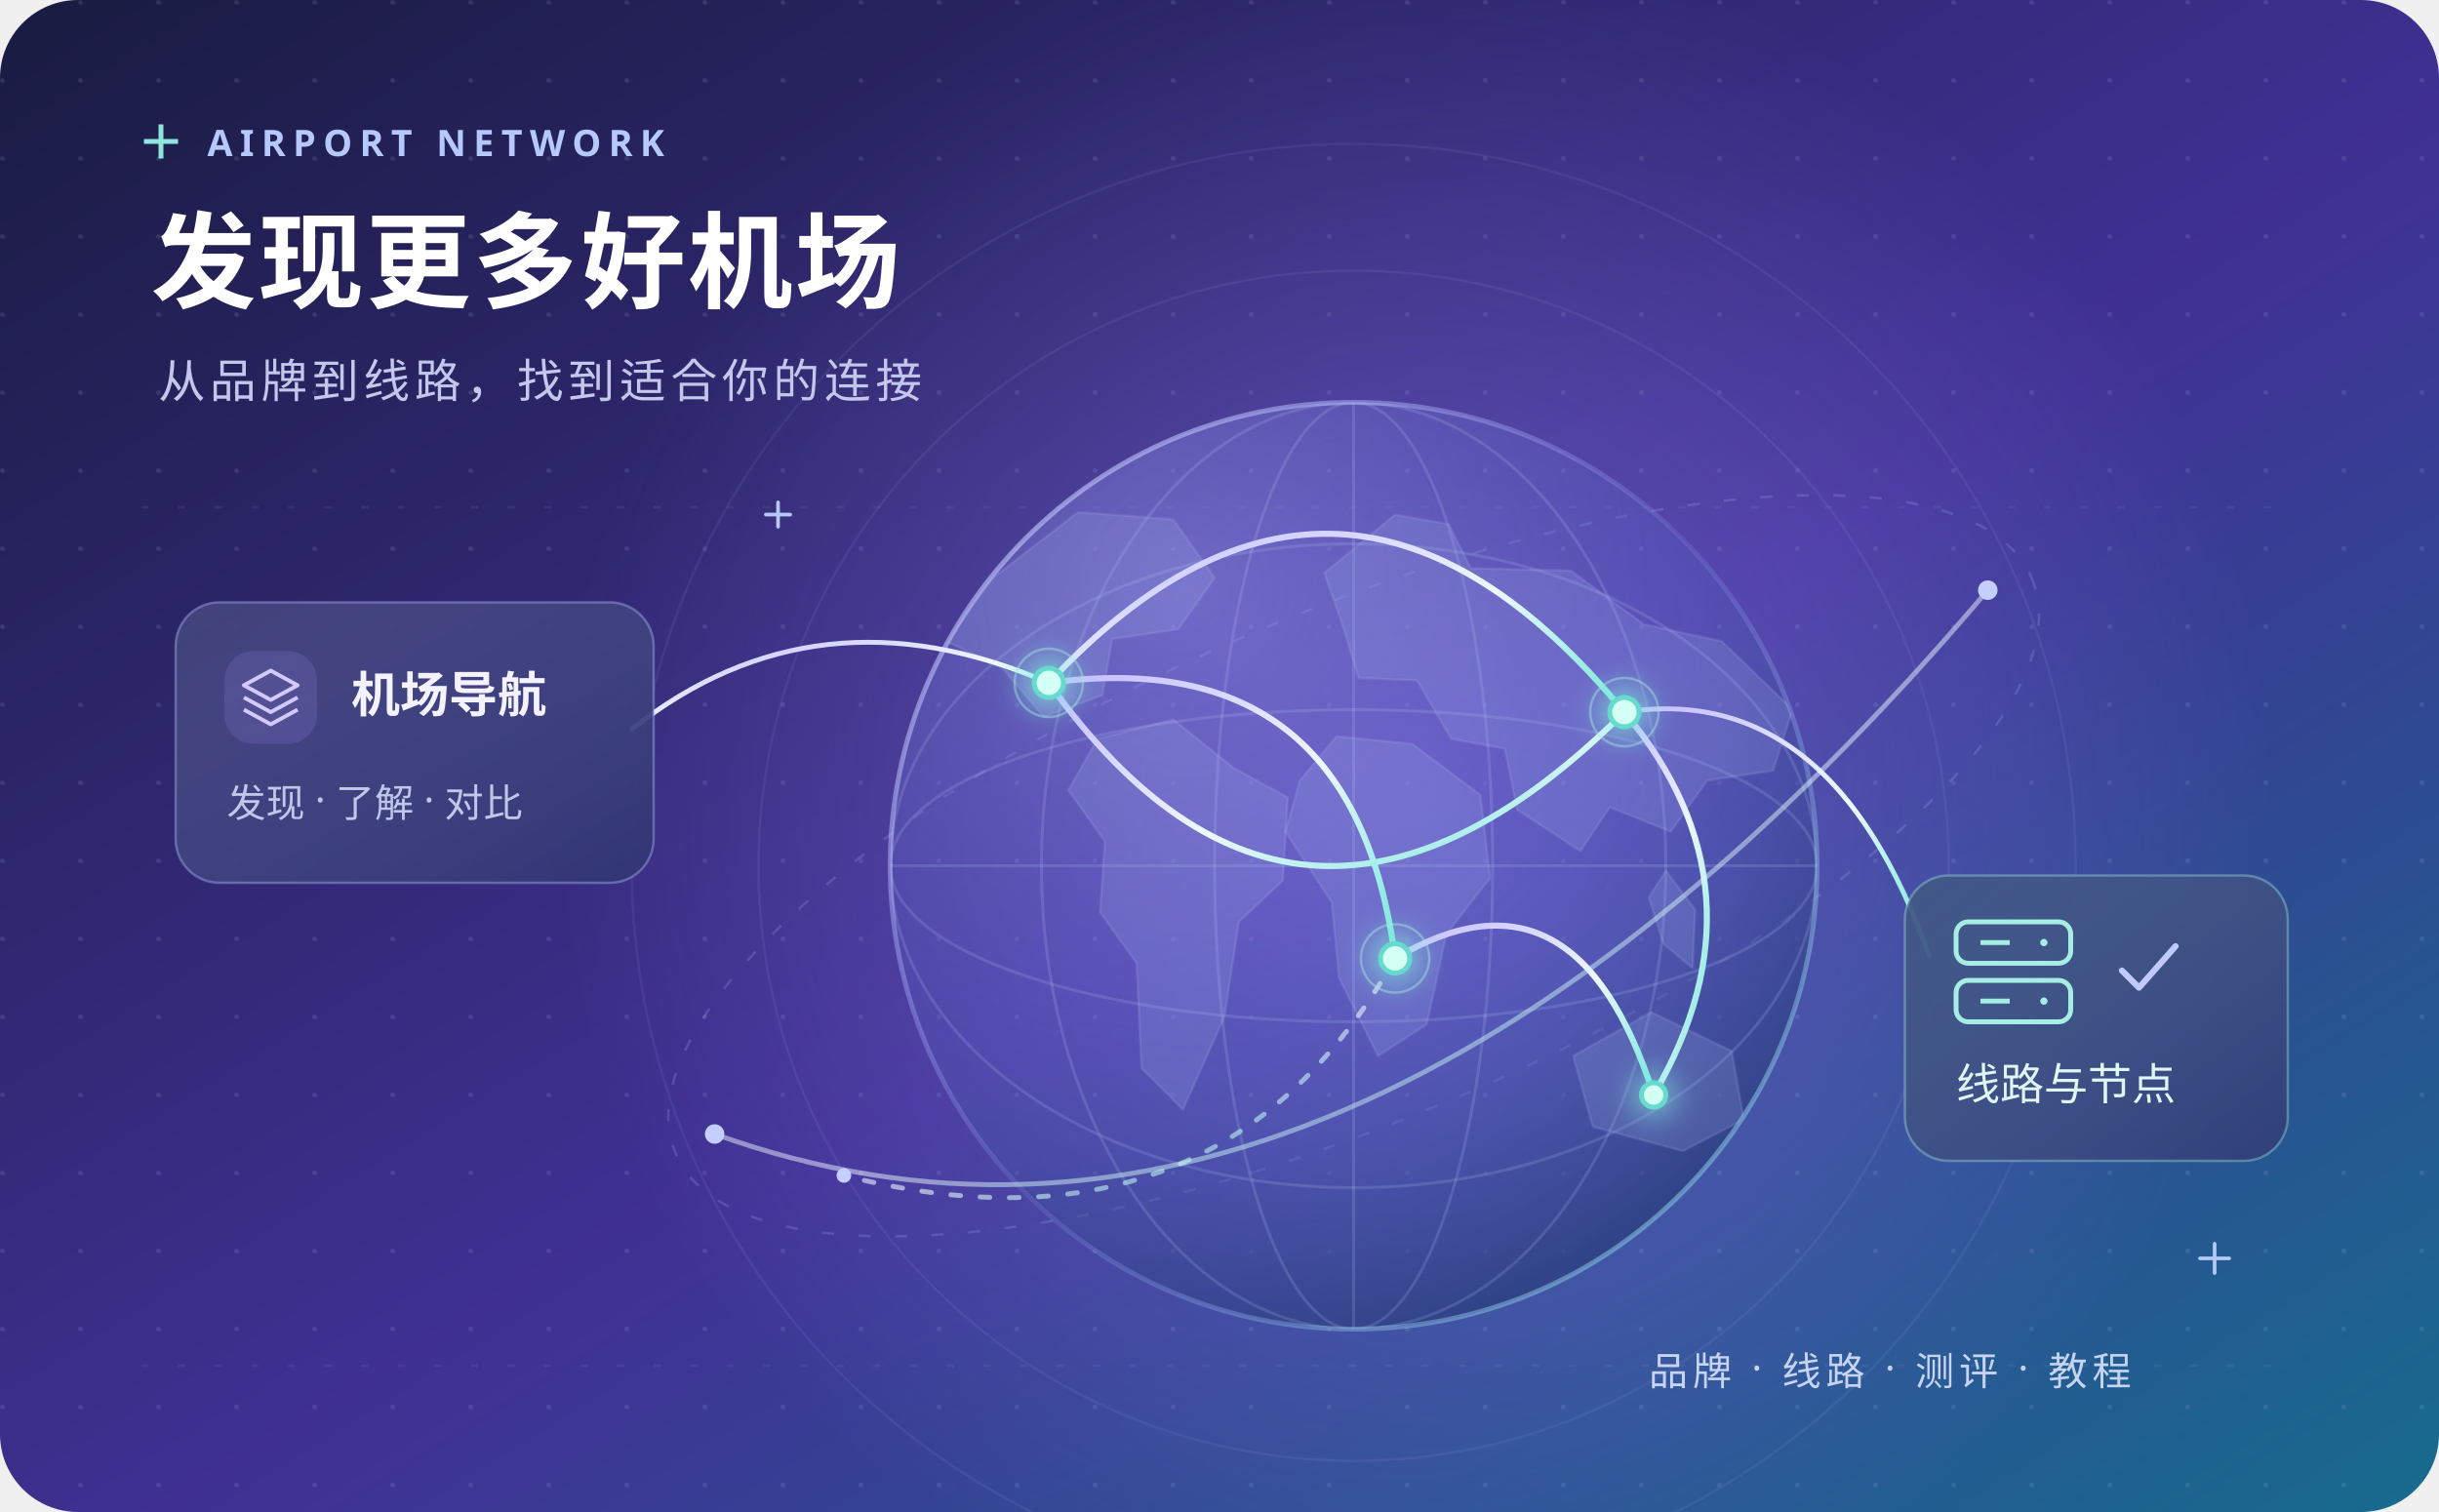
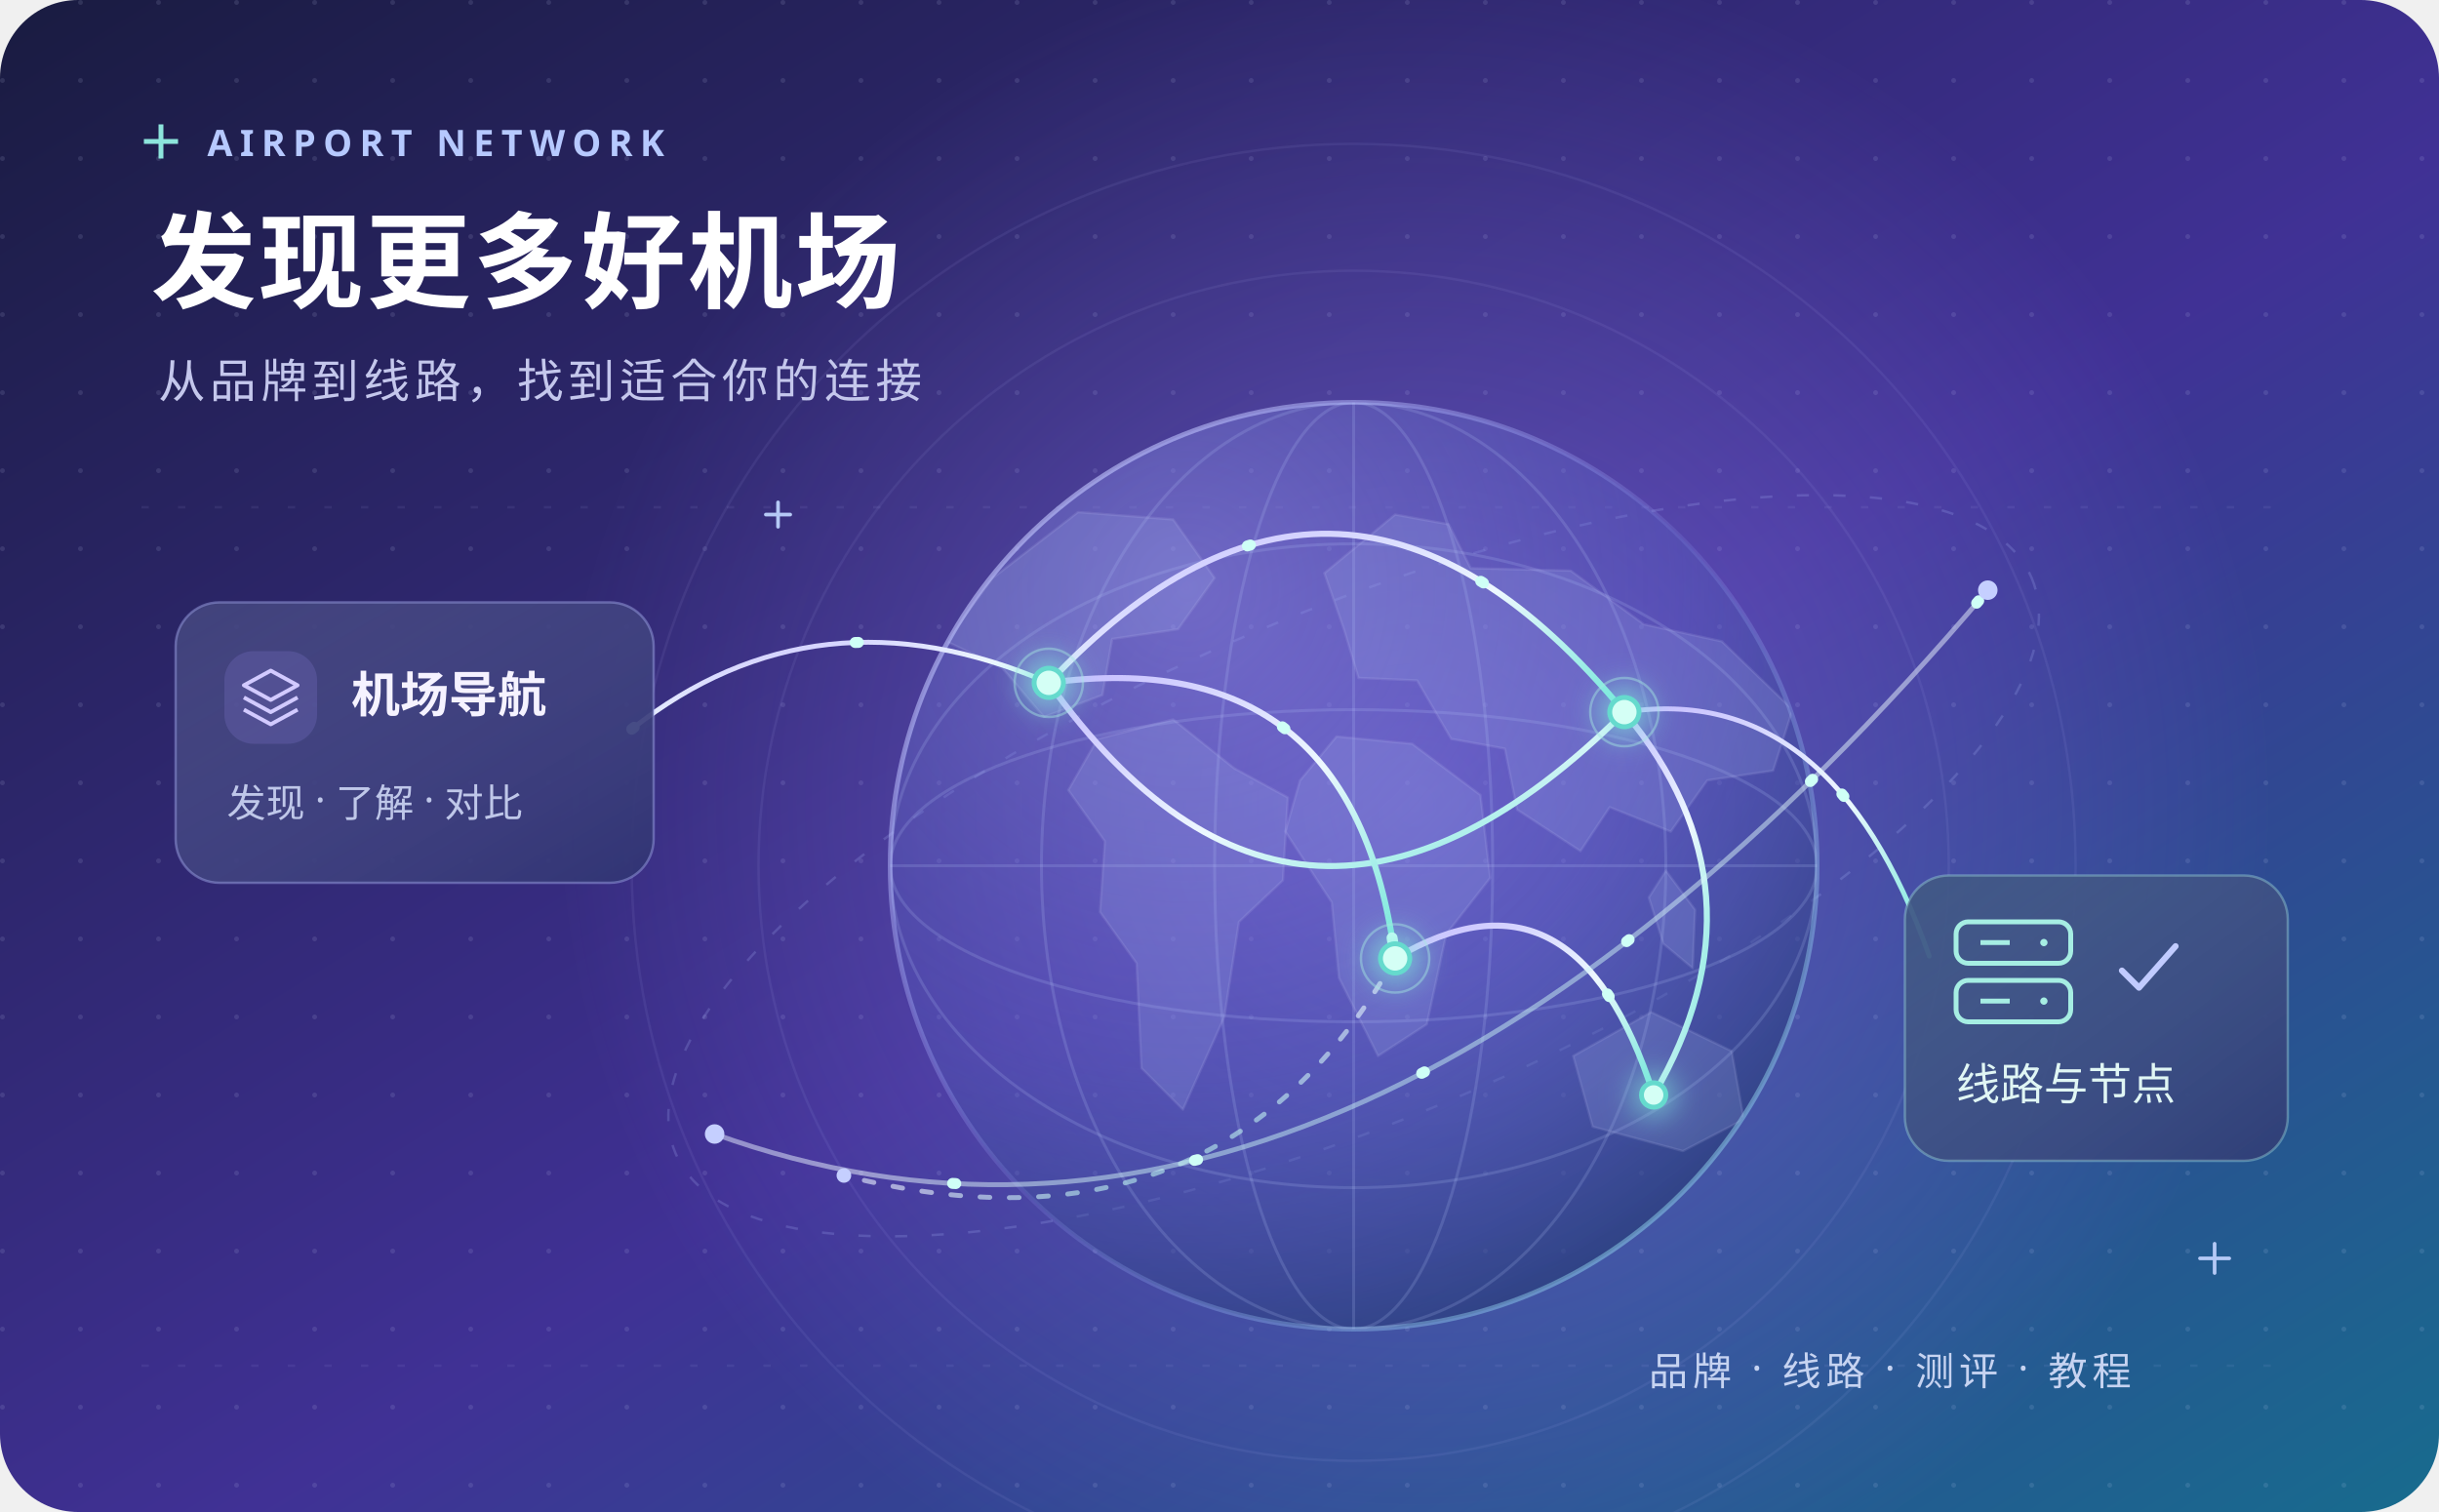
<svg xmlns="http://www.w3.org/2000/svg" width="1000" height="620" viewBox="0 0 1000 620" role="img" aria-labelledby="title desc">
+   <style>
+     .network-scene { animation: globe-drift 9s ease-in-out infinite; }
+     .orbit { animation: orbit-flow 24s linear infinite; }
+     .route-signal {
+       stroke: #cffff6;
+       stroke-width: 4.5;
+       stroke-linecap: round;
+       stroke-dasharray: 1.3 98.7;
+       animation: signal-travel var(--travel-time, 4.8s) linear infinite;
+       animation-delay: var(--travel-delay, 0s);
+     }
+     .node-pulse {
+       transform-box: fill-box;
+       transform-origin: center;
+       animation: node-breathe 3.6s ease-out infinite;
+       animation-delay: var(--pulse-delay, 0s);
+     }
+     @keyframes globe-drift {
+       0%, 100% { transform: translateY(0); }
+       50% { transform: translateY(-7px); }
+     }
+     @keyframes orbit-flow { to { stroke-dashoffset: -180; } }
+     @keyframes signal-travel {
+       from { stroke-dashoffset: 100; }
+       to { stroke-dashoffset: 0; }
+     }
+     @keyframes node-breathe {
+       0% { transform: scale(.75); opacity: .85; }
+       75%, 100% { transform: scale(1.65); opacity: 0; }
+     }
+     @media (prefers-reduced-motion: reduce) {
+       .network-scene, .orbit, .route-signal, .node-pulse { animation: none; }
+       .route-signal { display: none; }
+     }
+   </style>
  <defs>
    <linearGradient id="background" x2="1" y2="1">
      <stop stop-color="#191b40" />
      <stop offset=".55" stop-color="#403195" />
      <stop offset="1" stop-color="#176c8e" />
    </linearGradient>
    <radialGradient id="halo">
      <stop stop-color="#9d8aff" stop-opacity=".42" />
      <stop offset="1" stop-color="#9d8aff" stop-opacity="0" />
    </radialGradient>
    <radialGradient id="globe" cx=".32" cy=".2" r=".95">
      <stop stop-color="#9394ed" stop-opacity=".45" />
      <stop offset=".55" stop-color="#5863c4" stop-opacity=".28" />
      <stop offset="1" stop-color="#132957" stop-opacity=".7" />
    </radialGradient>
    <linearGradient id="rim" x2="1" y2="1">
      <stop stop-color="#d2d4ff" stop-opacity=".8" />
      <stop offset=".5" stop-color="#a0aaff" stop-opacity=".14" />
      <stop offset="1" stop-color="#87e5e3" stop-opacity=".65" />
    </linearGradient>
    <linearGradient id="route" x2="1" y2="1">
      <stop stop-color="#c4baff" />
      <stop offset=".55" stop-color="#edf8ff" />
      <stop offset="1" stop-color="#70e7d8" />
    </linearGradient>
    <linearGradient id="card" x2="1" y2="1">
      <stop stop-color="#8484d1" stop-opacity=".3" />
      <stop offset="1" stop-color="#363a81" stop-opacity=".65" />
    </linearGradient>
    <pattern id="dots" width="32" height="32" patternUnits="userSpaceOnUse">
      <circle cx="1" cy="1" r="1" fill="#d2dbff" opacity=".12" />
    </pattern>
    <clipPath id="globe-clip">
      <circle cx="555" cy="355" r="190" />
    </clipPath>
    <filter id="glow" x="-100%" y="-100%" width="300%" height="300%">
      <feGaussianBlur stdDeviation="6" />
    </filter>
  </defs>
  <rect width="1000" height="620" rx="32" fill="url(#background)" />
  <rect width="1000" height="620" rx="32" fill="url(#dots)" />
  <circle cx="580" cy="330" r="350" fill="url(#halo)" />
  <g fill="none" stroke="#c2c6ff" stroke-opacity=".08">
    <circle cx="555" cy="355" r="244" />
    <circle cx="555" cy="355" r="296" />
    <path d="M58 560H942M58 208H942" stroke-dasharray="3 12" />
  </g>
  <g font-family="'Microsoft YaHei', 'PingFang SC', sans-serif">
    <g fill="#b6c9ff" font-size="15" font-weight="600" letter-spacing="3">
      <path d="M66 51v14m-7-7h14" stroke="#8de5dc" stroke-width="2" />
      <text x="85" y="64">AIRPORT NETWORK</text>
    </g>
    <text x="62" y="123" fill="#fff" font-size="43" font-weight="700" letter-spacing="1">发现更多好机场</text>
    <text x="65" y="163" fill="#c4c7ec" font-size="19" letter-spacing="2">从品牌到线路，找到适合你的连接</text>
  </g>
-   <ellipse cx="555" cy="355" rx="302" ry="104" transform="rotate(-23 555 355)" fill="none" stroke="#b0c0ff" stroke-opacity=".2" stroke-dasharray="5 10" />
-   <circle cx="555" cy="355" r="190" fill="url(#globe)" stroke="url(#rim)" stroke-width="2" />
-   <g clip-path="url(#globe-clip)">
-     <g fill="none" stroke="#c0ceff" stroke-opacity=".17" stroke-width="1.2">
-       <ellipse cx="555" cy="355" rx="128" ry="190" />
-       <ellipse cx="555" cy="355" rx="57" ry="190" />
-       <ellipse cx="555" cy="355" rx="190" ry="64" />
-       <ellipse cx="555" cy="355" rx="190" ry="132" />
-       <path d="M365 355H745M555 165V545" />
+   <g class="network-scene">
+     <ellipse class="orbit" cx="555" cy="355" rx="302" ry="104" transform="rotate(-23 555 355)" fill="none" stroke="#b0c0ff" stroke-opacity=".2" stroke-dasharray="5 10" />
+     <circle cx="555" cy="355" r="190" fill="url(#globe)" stroke="url(#rim)" stroke-width="2" />
+     <g clip-path="url(#globe-clip)">
+       <g fill="none" stroke="#c0ceff" stroke-opacity=".17" stroke-width="1.2">
+         <ellipse cx="555" cy="355" rx="128" ry="190" />
+         <ellipse cx="555" cy="355" rx="57" ry="190" />
+         <ellipse cx="555" cy="355" rx="190" ry="64" />
+         <ellipse cx="555" cy="355" rx="190" ry="132" />
+         <path d="M365 355H745M555 165V545" />
+       </g>
+       <g fill="#a8b6f4" fill-opacity=".2" stroke="#d0d6ff" stroke-opacity=".12" stroke-linejoin="round">
+         <path d="m407 237 35-27 39 3 17 24-15 21-27 4-4 23-24 9-17-20-23-11z" />
+         <path d="m450 303 31-8 25 20 22 12-2 34-18 17-6 39-17 38-17-17-2-43-15-21 2-29-15-21z" />
+         <path d="m543 235 29-24 22 4 9 18 41 1 30 22 32 7 29 28-8 25-27 4-15 21-25-10-12 18-26-17-5-25-22-4-14-24-24-1-6-20z" />
+         <path d="m548 302 31 3 28 21 4 34-18 23-8 37-20 13-16-32-3-31-19-29 6-21z" />
+         <path d="m645 433 32-18 33 16 5 28-25 13-37-10z" />
+         <path d="m683 357 12 16-1 24-12-10-6-19z" />
+       </g>
+       <g fill="none" stroke="url(#route)" stroke-width="2.5">
+         <path d="M430 280Q550 152 666 292" />
+         <path d="M430 280Q533 424 666 292" />
+         <path d="M430 280Q555 263 572 393" />
+         <path d="M572 393Q646 349 678 449" />
+         <path d="M666 292Q727 365 678 449" />
+       </g>
+       <g fill="none">
+         <path class="route-signal" pathLength="100" d="M430 280Q550 152 666 292" style="--travel-delay:-1.8s" />
+         <path class="route-signal" pathLength="100" d="M430 280Q555 263 572 393" style="--travel-time:5.6s;--travel-delay:-3s" />
+         <path class="route-signal" pathLength="100" d="M572 393Q646 349 678 449" style="--travel-time:4.2s;--travel-delay:-2.4s" />
+       </g>
    </g>
-     <g fill="#a8b6f4" fill-opacity=".2" stroke="#d0d6ff" stroke-opacity=".12" stroke-linejoin="round">
-       <path d="m407 237 35-27 39 3 17 24-15 21-27 4-4 23-24 9-17-20-23-11z" />
-       <path d="m450 303 31-8 25 20 22 12-2 34-18 17-6 39-17 38-17-17-2-43-15-21 2-29-15-21z" />
-       <path d="m543 235 29-24 22 4 9 18 41 1 30 22 32 7 29 28-8 25-27 4-15 21-25-10-12 18-26-17-5-25-22-4-14-24-24-1-6-20z" />
-       <path d="m548 302 31 3 28 21 4 34-18 23-8 37-20 13-16-32-3-31-19-29 6-21z" />
-       <path d="m645 433 32-18 33 16 5 28-25 13-37-10z" />
-       <path d="m683 357 12 16-1 24-12-10-6-19z" />
+     <g fill="none" stroke="url(#route)" stroke-width="2" stroke-linecap="round">
+       <path d="M259 299Q335 239 430 280" />
+       <path d="M666 292Q751 279 791 392" />
+       <path d="M572 393Q499 521 346 482" stroke-dasharray="4 8" stroke-opacity=".6" />
+       <path d="M293 465Q548 557 815 242" stroke-opacity=".5" />
    </g>
-     <g fill="none" stroke="url(#route)" stroke-width="2.5">
-       <path d="M430 280Q550 152 666 292" />
-       <path d="M430 280Q533 424 666 292" />
-       <path d="M430 280Q555 263 572 393" />
-       <path d="M572 393Q646 349 678 449" />
-       <path d="M666 292Q727 365 678 449" />
+     <g fill="none">
+       <path class="route-signal" pathLength="100" d="M259 299Q335 239 430 280" style="--travel-time:3.8s;--travel-delay:-1s" />
+       <path class="route-signal" pathLength="100" d="M666 292Q751 279 791 392" style="--travel-time:4.4s;--travel-delay:-2.5s" />
+       <path class="route-signal" pathLength="100" d="M293 465Q548 557 815 242" style="--travel-time:7.2s;--travel-delay:-4s" />
    </g>
-   </g>
-   <g fill="none" stroke="url(#route)" stroke-width="2" stroke-linecap="round">
-     <path d="M259 299Q335 239 430 280" />
-     <path d="M666 292Q751 279 791 392" />
-     <path d="M572 393Q499 521 346 482" stroke-dasharray="4 8" stroke-opacity=".6" />
-     <path d="M293 465Q548 557 815 242" stroke-opacity=".5" />
-   </g>
-   <g fill="#84eee0" opacity=".65" filter="url(#glow)">
-     <circle cx="430" cy="280" r="11" />
-     <circle cx="666" cy="292" r="11" />
-     <circle cx="572" cy="393" r="11" />
-     <circle cx="678" cy="449" r="9" />
-   </g>
-   <g fill="#d4fff5" stroke="#65dacd" stroke-width="2">
-     <circle cx="430" cy="280" r="6" />
-     <circle cx="666" cy="292" r="6" />
-     <circle cx="572" cy="393" r="6" />
-     <circle cx="678" cy="449" r="5" />
-   </g>
-   <g fill="none" stroke="#a6e8e1" stroke-opacity=".45">
-     <circle cx="430" cy="280" r="14" />
-     <circle cx="666" cy="292" r="14" />
-     <circle cx="572" cy="393" r="14" />
+     <g fill="#84eee0" opacity=".65" filter="url(#glow)">
+       <circle cx="430" cy="280" r="11" />
+       <circle cx="666" cy="292" r="11" />
+       <circle cx="572" cy="393" r="11" />
+       <circle cx="678" cy="449" r="9" />
+     </g>
+     <g fill="#d4fff5" stroke="#65dacd" stroke-width="2">
+       <circle cx="430" cy="280" r="6" />
+       <circle cx="666" cy="292" r="6" />
+       <circle cx="572" cy="393" r="6" />
+       <circle cx="678" cy="449" r="5" />
+     </g>
+     <g fill="none" stroke="#a6e8e1" stroke-opacity=".45">
+       <circle class="node-pulse" cx="430" cy="280" r="14" />
+       <circle class="node-pulse" cx="666" cy="292" r="14" style="--pulse-delay:-1.2s" />
+       <circle class="node-pulse" cx="572" cy="393" r="14" style="--pulse-delay:-2.4s" />
+     </g>
  </g>
  <g transform="translate(72 247)">
    <rect width="196" height="115" rx="18" fill="#242655" fill-opacity=".85" />
    <rect width="196" height="115" rx="18" fill="url(#card)" stroke="#a3a9eb" stroke-opacity=".45" />
    <rect x="20" y="20" width="38" height="38" rx="12" fill="#a39aff" fill-opacity=".16" />
    <g transform="translate(28 28)" fill="none" stroke="#d2caff" stroke-width="1.6" stroke-linejoin="round">
      <path d="m11 0 11 6-11 6L0 6zM0 11l11 6 11-6M0 16l11 6 11-6" />
    </g>
    <g font-family="'Microsoft YaHei', 'PingFang SC', sans-serif">
      <text x="72" y="45" fill="#f5f2ff" font-size="20" font-weight="600">机场导航</text>
      <text x="21" y="88" fill="#bfc7e9" font-size="16">发现 · 了解 · 对比</text>
    </g>
  </g>
  <g transform="translate(781 359)">
    <rect width="157" height="117" rx="18" fill="#214461" fill-opacity=".9" />
    <rect width="157" height="117" rx="18" fill="url(#card)" stroke="#a0dcdf" stroke-opacity=".4" />
    <g transform="translate(21 19)" fill="none" stroke="#a6eee3" stroke-width="2">
      <rect width="47" height="17" rx="5" />
      <rect y="24" width="47" height="17" rx="5" />
      <path d="M10 8.5h12M10 32.5h12" />
      <circle cx="36" cy="8.5" r="1.5" fill="#a6eee3" stroke="none" />
      <circle cx="36" cy="32.5" r="1.5" fill="#a6eee3" stroke="none" />
    </g>
    <path d="m89 39 7 7 15-17" fill="none" stroke="#c1cbff" stroke-width="2.5" stroke-linecap="round" stroke-linejoin="round" />
    <text x="21" y="92" fill="#e0f6f4" font-family="'Microsoft YaHei', 'PingFang SC', sans-serif" font-size="18">线路与节点</text>
  </g>
  <g fill="#c6d3f1" font-family="'Microsoft YaHei', 'PingFang SC', sans-serif" font-size="16" letter-spacing="2">
    <text x="676" y="568">品牌 · 线路 · 测评 · 教程</text>
  </g>
  <g fill="#c5cfff">
    <circle cx="293" cy="465" r="4" />
    <circle cx="815" cy="242" r="4" />
    <circle cx="346" cy="482" r="3" />
    <path d="M908 510v12m-6-6h12M319 206v10m-5-5h10" stroke="#b5c9f6" stroke-width="1.5" stroke-linecap="round" />
  </g>
</svg>
